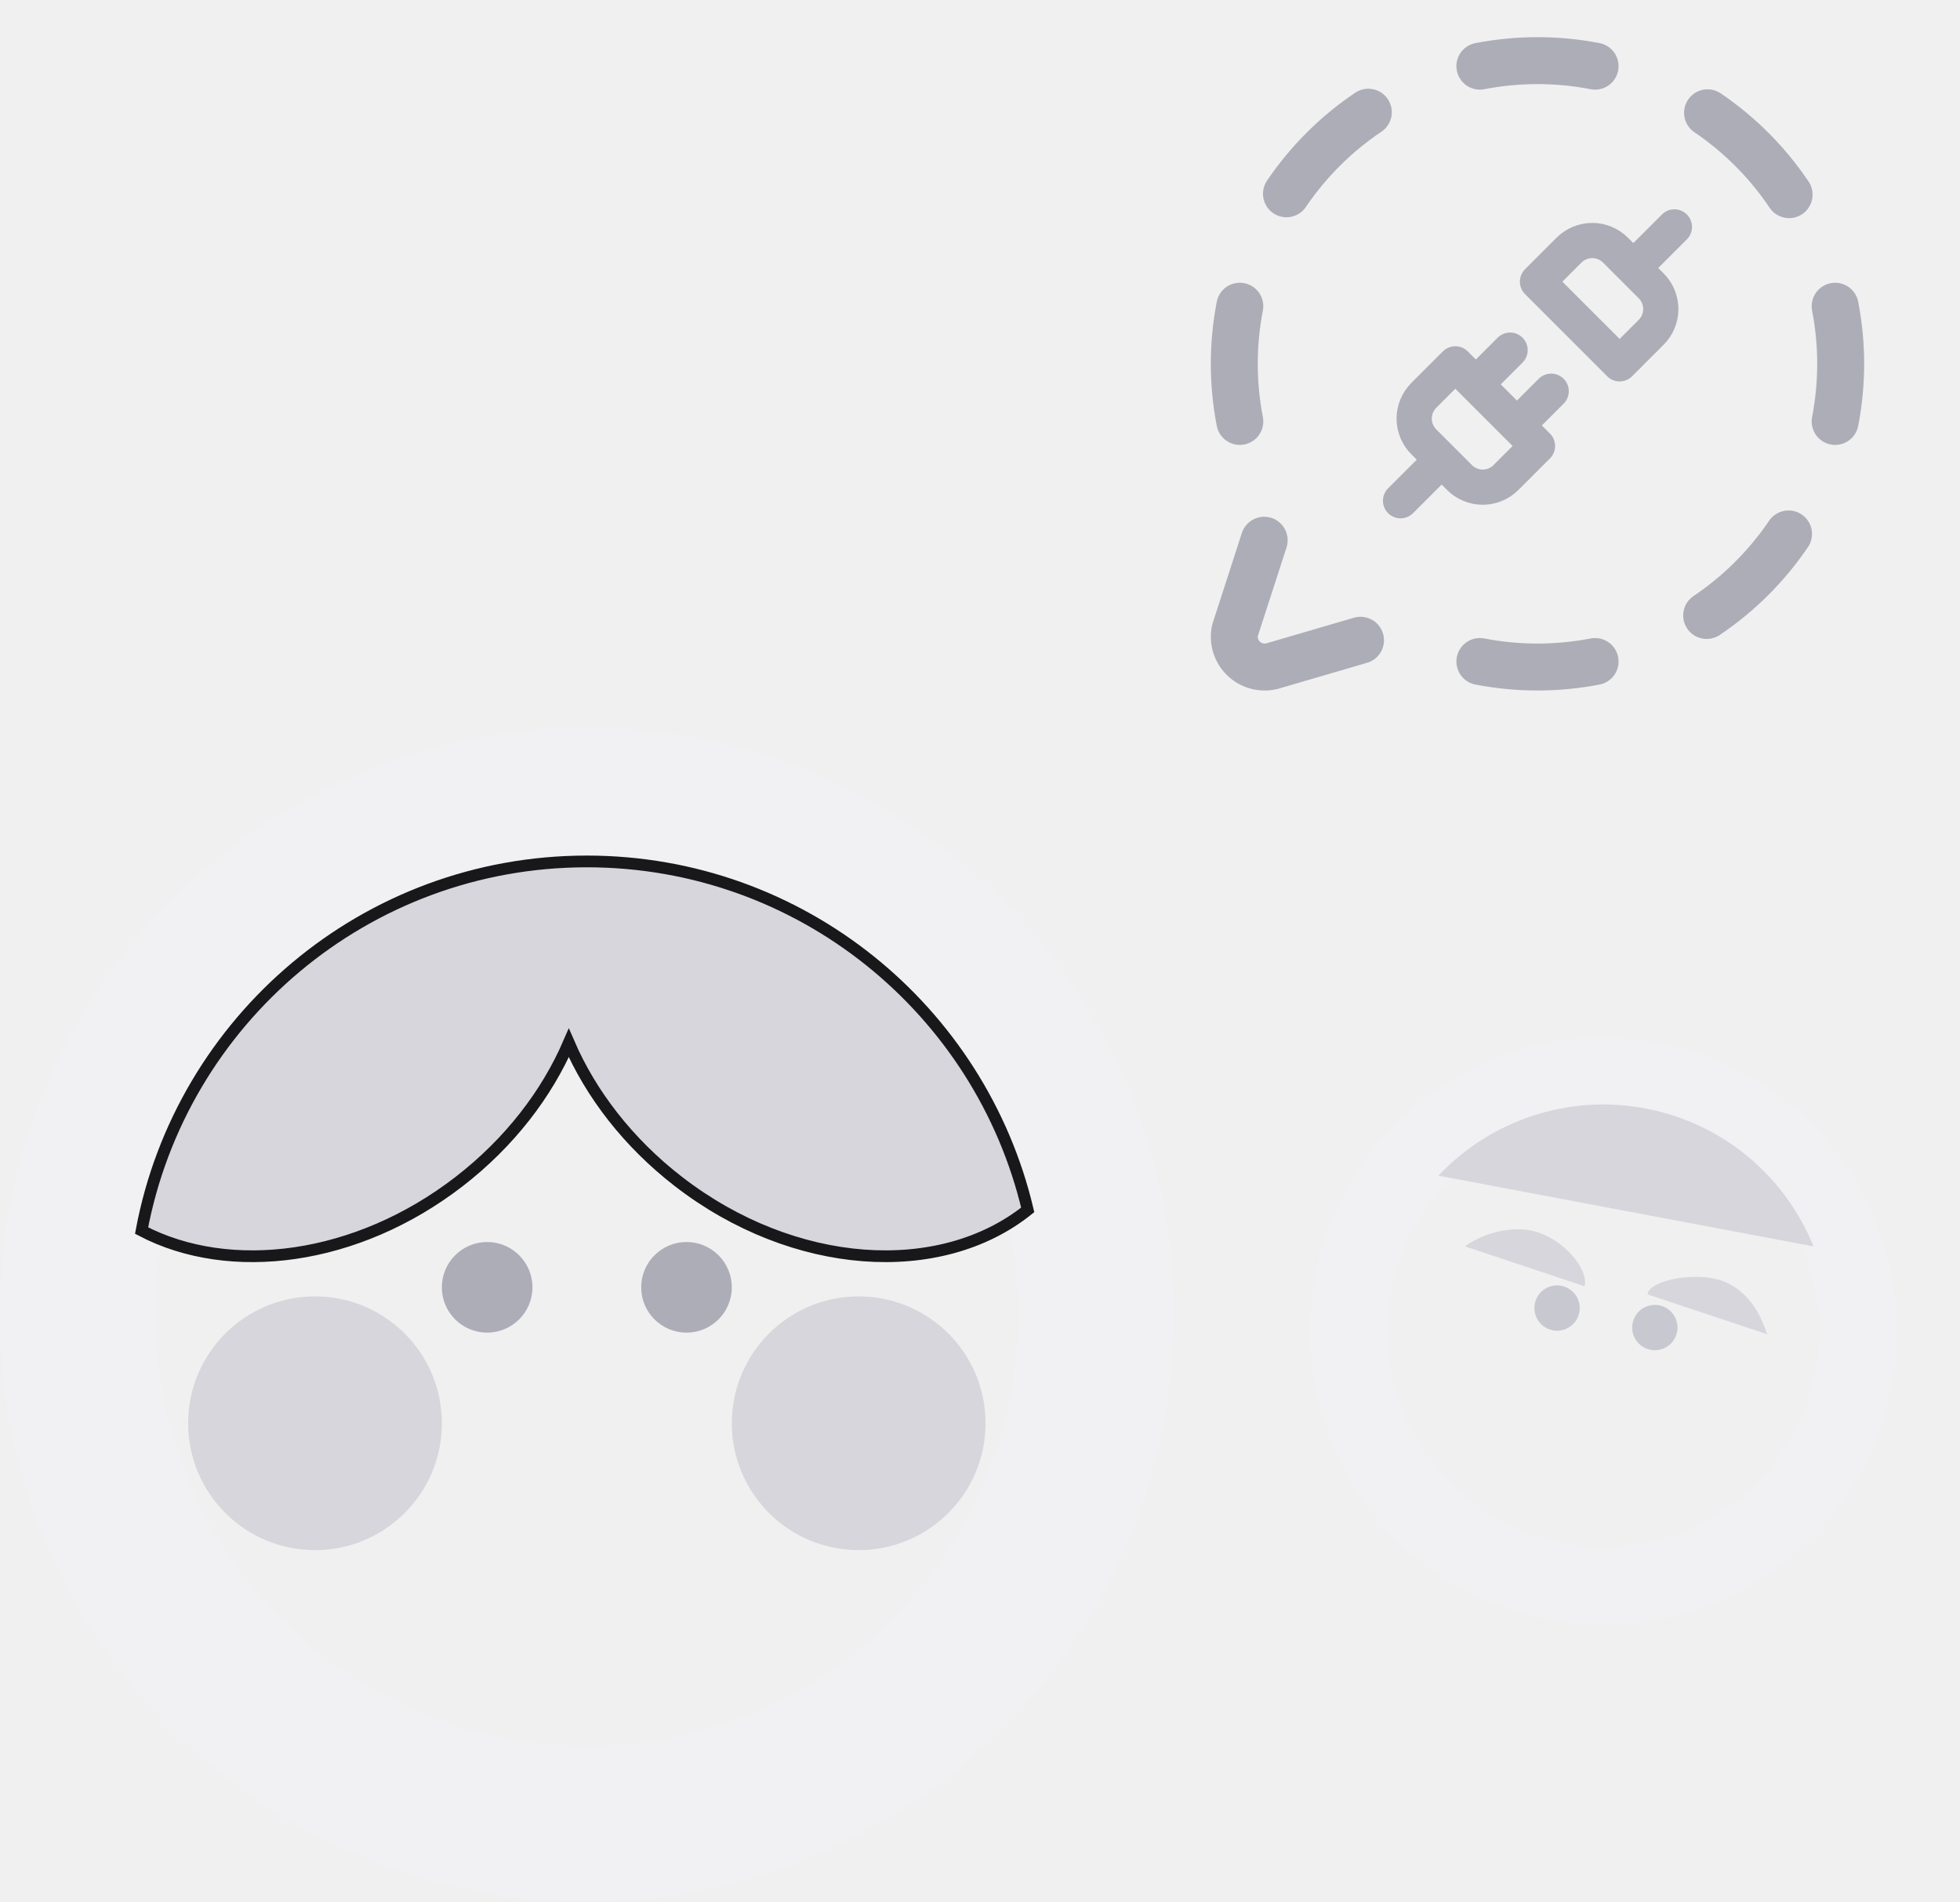
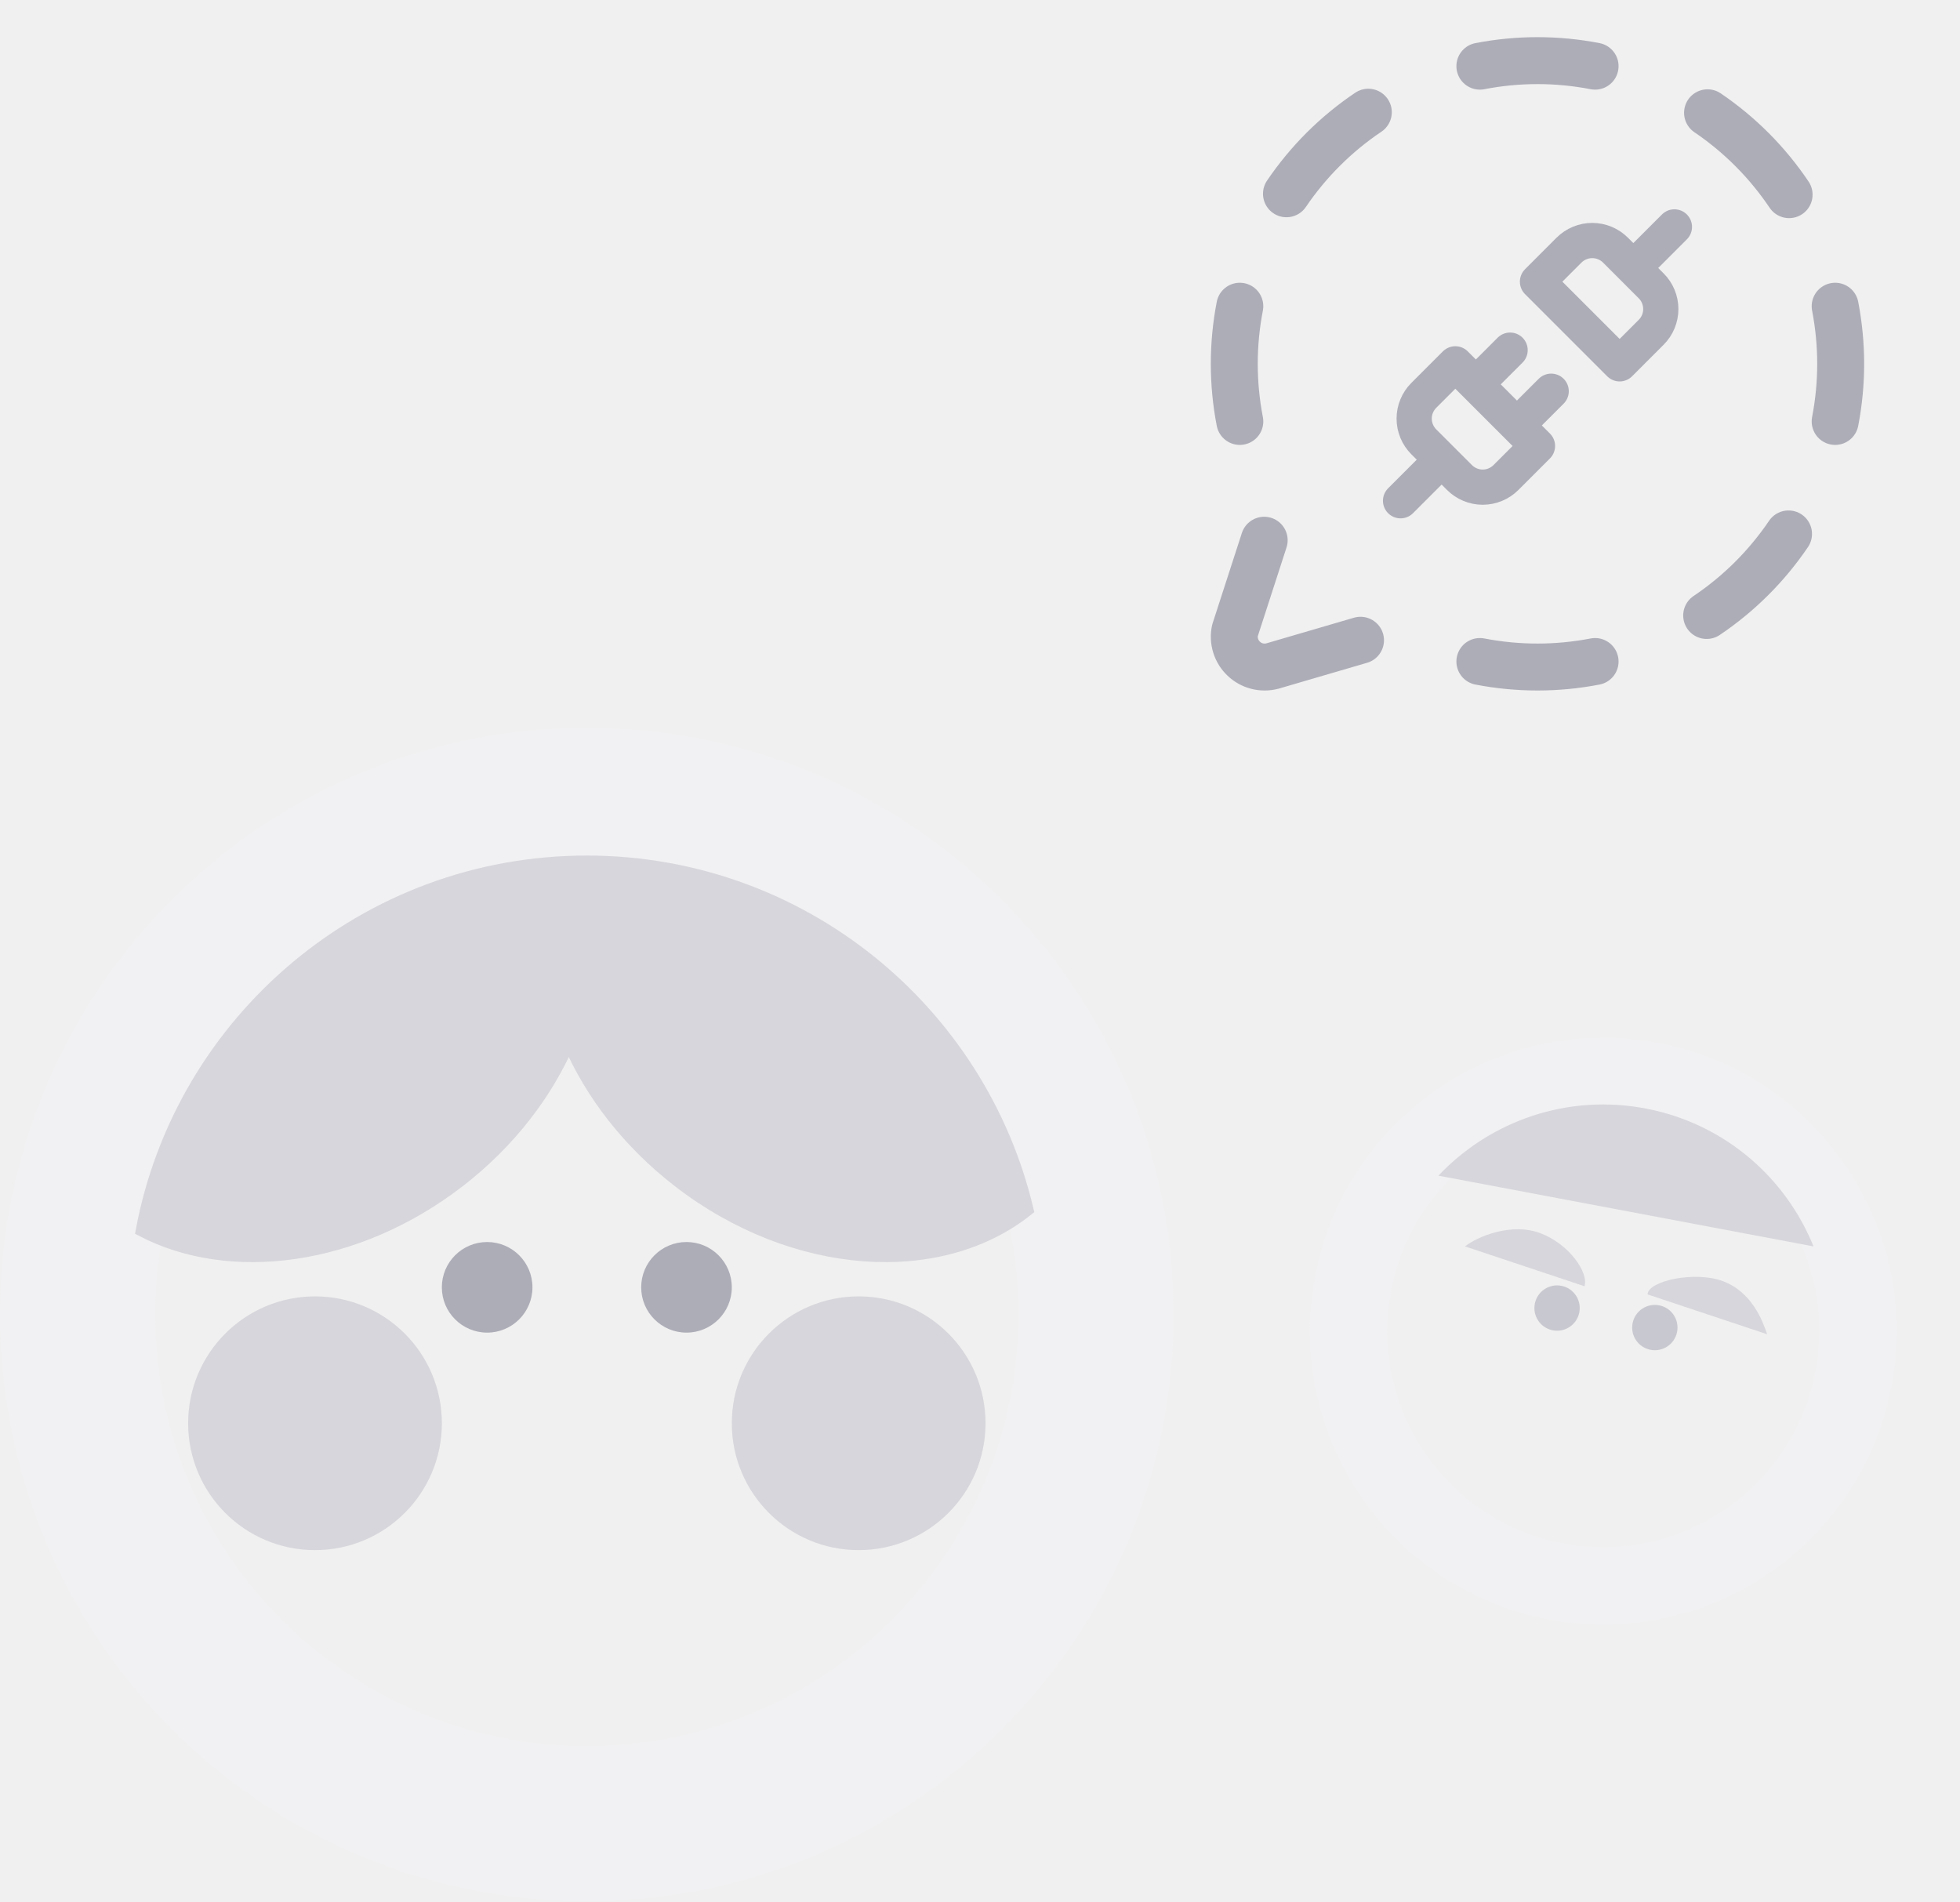
<svg xmlns="http://www.w3.org/2000/svg" width="167" height="162" viewBox="0 0 167 162" fill="none">
  <path fill-rule="evenodd" clip-rule="evenodd" d="M50 62C77.614 62 100 84.386 100 112C100 139.614 77.614 162 50 162C22.386 162 0 139.614 0 112C0 84.386 22.386 62 50 62ZM50 75.235C29.695 75.235 13.235 91.695 13.235 112C13.235 132.305 29.695 148.765 50 148.765C70.305 148.765 86.765 132.305 86.765 112C86.765 91.695 70.305 75.235 50 75.235Z" fill="#F1F1F3" />
  <path d="M50.001 73.397C68.252 73.397 83.543 86.064 87.567 103.086C80.115 109.053 67.637 108.271 57.803 100.667C53.504 97.342 50.339 93.199 48.464 88.861C46.59 93.199 43.425 97.342 39.126 100.667C30.4 107.413 19.594 108.791 12.063 104.848C15.417 86.945 31.125 73.397 50.001 73.397Z" fill="#D6D6DC" />
-   <path d="M50.001 73.397C68.252 73.397 83.543 86.064 87.567 103.086C80.115 109.053 67.637 108.271 57.803 100.667C53.504 97.342 50.339 93.199 48.464 88.861C46.59 93.199 43.425 97.342 39.126 100.667C30.4 107.413 19.594 108.791 12.063 104.848C15.417 86.945 31.125 73.397 50.001 73.397Z" stroke="#18181B" />
+   <path d="M50.001 73.397C68.252 73.397 83.543 86.064 87.567 103.086C80.115 109.053 67.637 108.271 57.803 100.667C53.504 97.342 50.339 93.199 48.464 88.861C46.59 93.199 43.425 97.342 39.126 100.667C30.4 107.413 19.594 108.791 12.063 104.848C15.417 86.945 31.125 73.397 50.001 73.397Z" stroke="#D6D6DC" />
  <circle cx="26.839" cy="121.266" r="10.809" fill="#D6D6DC" />
  <circle cx="73.162" cy="121.266" r="10.809" fill="#D6D6DC" />
  <circle cx="41.507" cy="109.684" r="3.86" fill="#ADADB8" />
  <circle cx="58.492" cy="109.684" r="3.86" fill="#ADADB8" />
  <g clip-path="url(#clip0_278_1215)">
    <path d="M139.167 22.833L142.667 19.333M119.333 42.666L122.833 39.166M125.75 32.75L128.667 29.833M129.25 36.25L132.167 33.333M124.35 40.683C124.61 40.944 124.919 41.151 125.26 41.292C125.6 41.434 125.965 41.507 126.333 41.507C126.702 41.507 127.067 41.434 127.407 41.292C127.748 41.151 128.057 40.944 128.317 40.683L131 38L124 31L121.317 33.683C121.056 33.943 120.849 34.252 120.707 34.593C120.566 34.933 120.493 35.298 120.493 35.666C120.493 36.035 120.566 36.4 120.707 36.74C120.849 37.08 121.056 37.389 121.317 37.65L124.35 40.683ZM131 24L138 31L140.683 28.316C140.945 28.056 141.152 27.747 141.293 27.407C141.434 27.066 141.507 26.701 141.507 26.333C141.507 25.965 141.434 25.6 141.293 25.259C141.152 24.919 140.945 24.61 140.683 24.35L137.65 21.316C137.39 21.055 137.081 20.848 136.741 20.707C136.4 20.566 136.035 20.493 135.667 20.493C135.298 20.493 134.933 20.566 134.593 20.707C134.253 20.848 133.944 21.055 133.683 21.316L131 24Z" stroke="#ADADB8" stroke-width="3" stroke-linecap="round" stroke-linejoin="round" />
  </g>
  <path d="M126.091 5.637C129.334 5.009 132.666 5.009 135.908 5.637M135.908 56.363C132.666 56.99 129.334 56.99 126.091 56.363M145.49 9.61C148.232 11.468 150.591 13.836 152.439 16.585M105.637 35.908C105.009 32.666 105.009 29.334 105.637 26.091M152.39 45.492C150.532 48.234 148.164 50.594 145.415 52.441M156.363 26.091C156.99 29.334 156.99 32.666 156.363 35.908M109.612 16.51C111.47 13.768 113.838 11.409 116.587 9.561M115.921 54.552L108.414 56.748C107.988 56.861 107.541 56.863 107.114 56.755C106.687 56.646 106.295 56.431 105.975 56.128C105.655 55.825 105.418 55.446 105.286 55.026C105.154 54.606 105.132 54.159 105.221 53.728L107.714 46.03" stroke="#ADADB8" stroke-width="4" stroke-linecap="round" stroke-linejoin="round" />
  <path fill-rule="evenodd" clip-rule="evenodd" d="M141.499 88.892C155.045 91.594 163.836 104.765 161.134 118.311C158.433 131.856 145.261 140.647 131.716 137.946C118.17 135.244 109.379 122.073 112.081 108.527C114.782 94.981 127.954 86.19 141.499 88.892ZM140.205 95.384C130.244 93.398 120.56 99.862 118.573 109.822C116.587 119.782 123.05 129.467 133.011 131.453C142.971 133.44 152.655 126.976 154.642 117.016C156.629 107.056 150.165 97.371 140.205 95.384Z" fill="#F1F1F3" />
  <path d="M140.385 94.482C147.011 95.803 152.162 100.37 154.518 106.198L122.56 100.17C126.972 95.498 133.618 93.132 140.385 94.482Z" fill="#D6D6DC" />
  <path d="M124.822 106.198L135.003 109.592C135.38 108.46 133.722 106 131.232 105.067C128.819 104.162 125.953 105.318 124.822 106.198Z" fill="#D6D6DC" />
  <path d="M140.385 110.29L150.566 113.684C150.189 112.553 149.285 110.093 146.795 109.159C144.382 108.254 140.385 109.159 140.385 110.29Z" fill="#D6D6DC" />
  <circle cx="132.668" cy="111.451" r="1.931" transform="rotate(11.2797 132.668 111.451)" fill="#C8C8D0" />
  <circle cx="140.999" cy="113.113" r="1.931" transform="rotate(11.2797 140.999 113.113)" fill="#C8C8D0" />
  <defs>
    <clipPath id="clip0_278_1215">
      <rect width="28" height="28" fill="white" transform="translate(117 17)" />
    </clipPath>
  </defs>
</svg>
